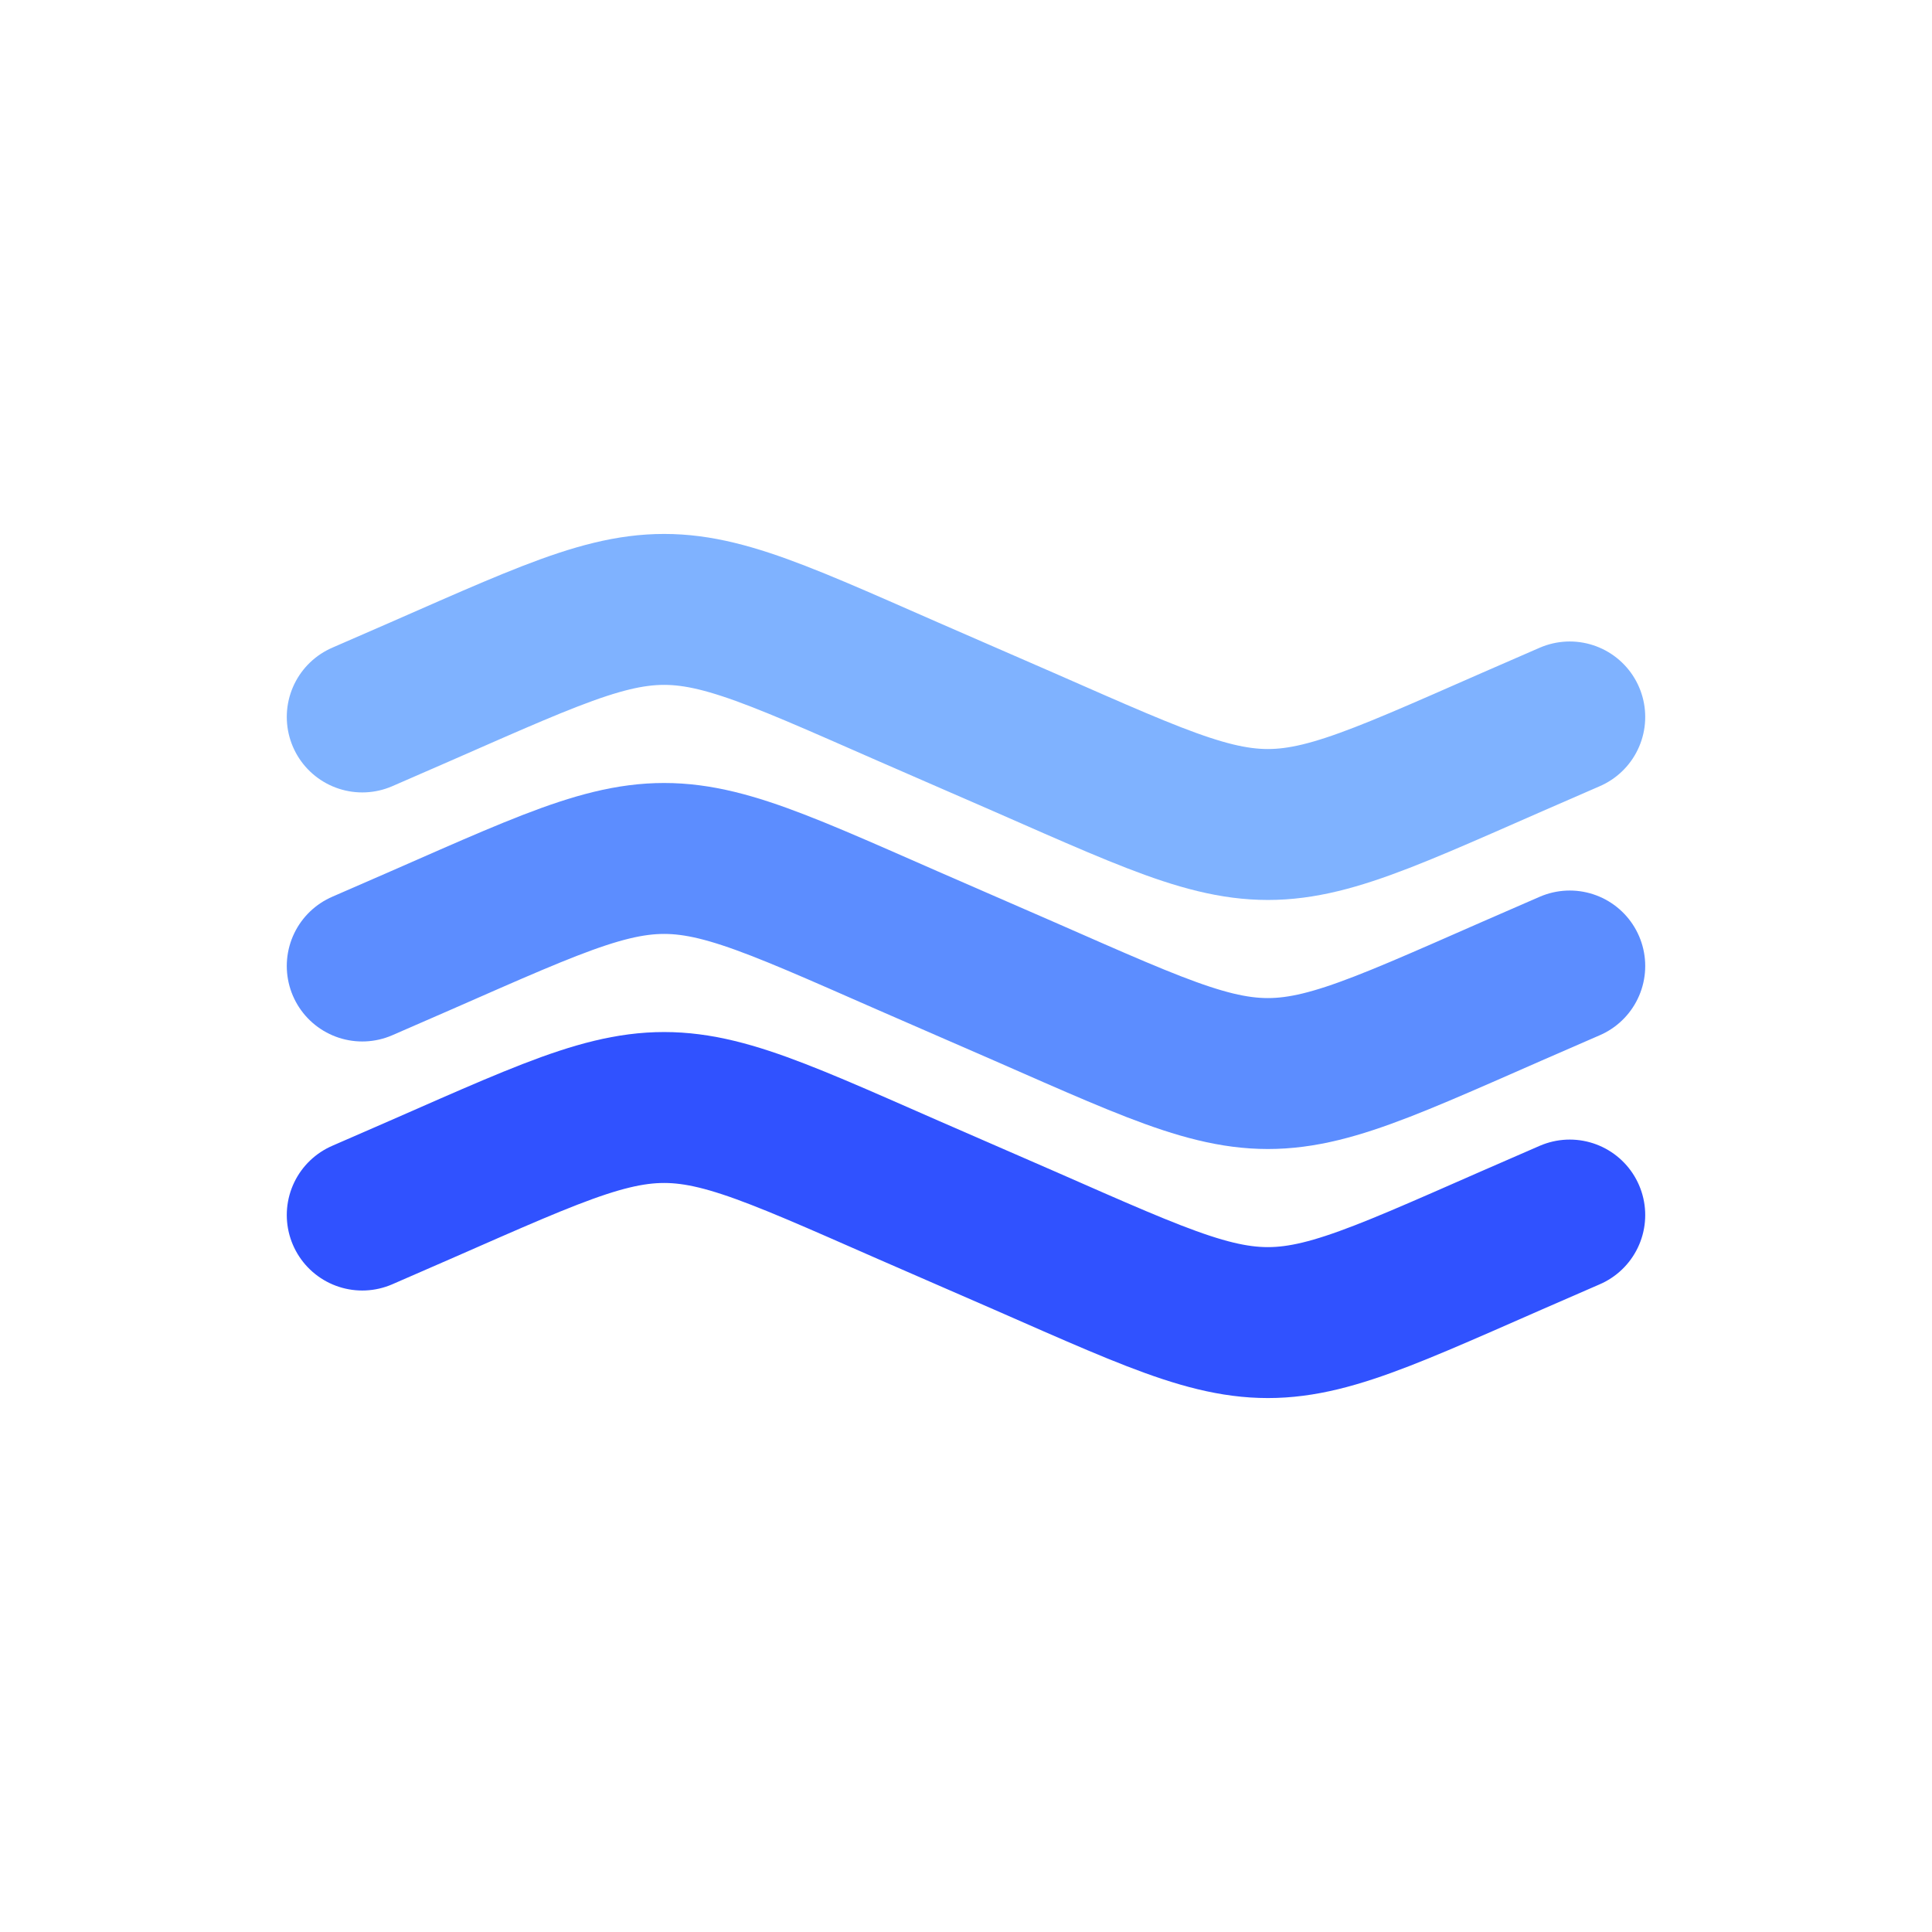
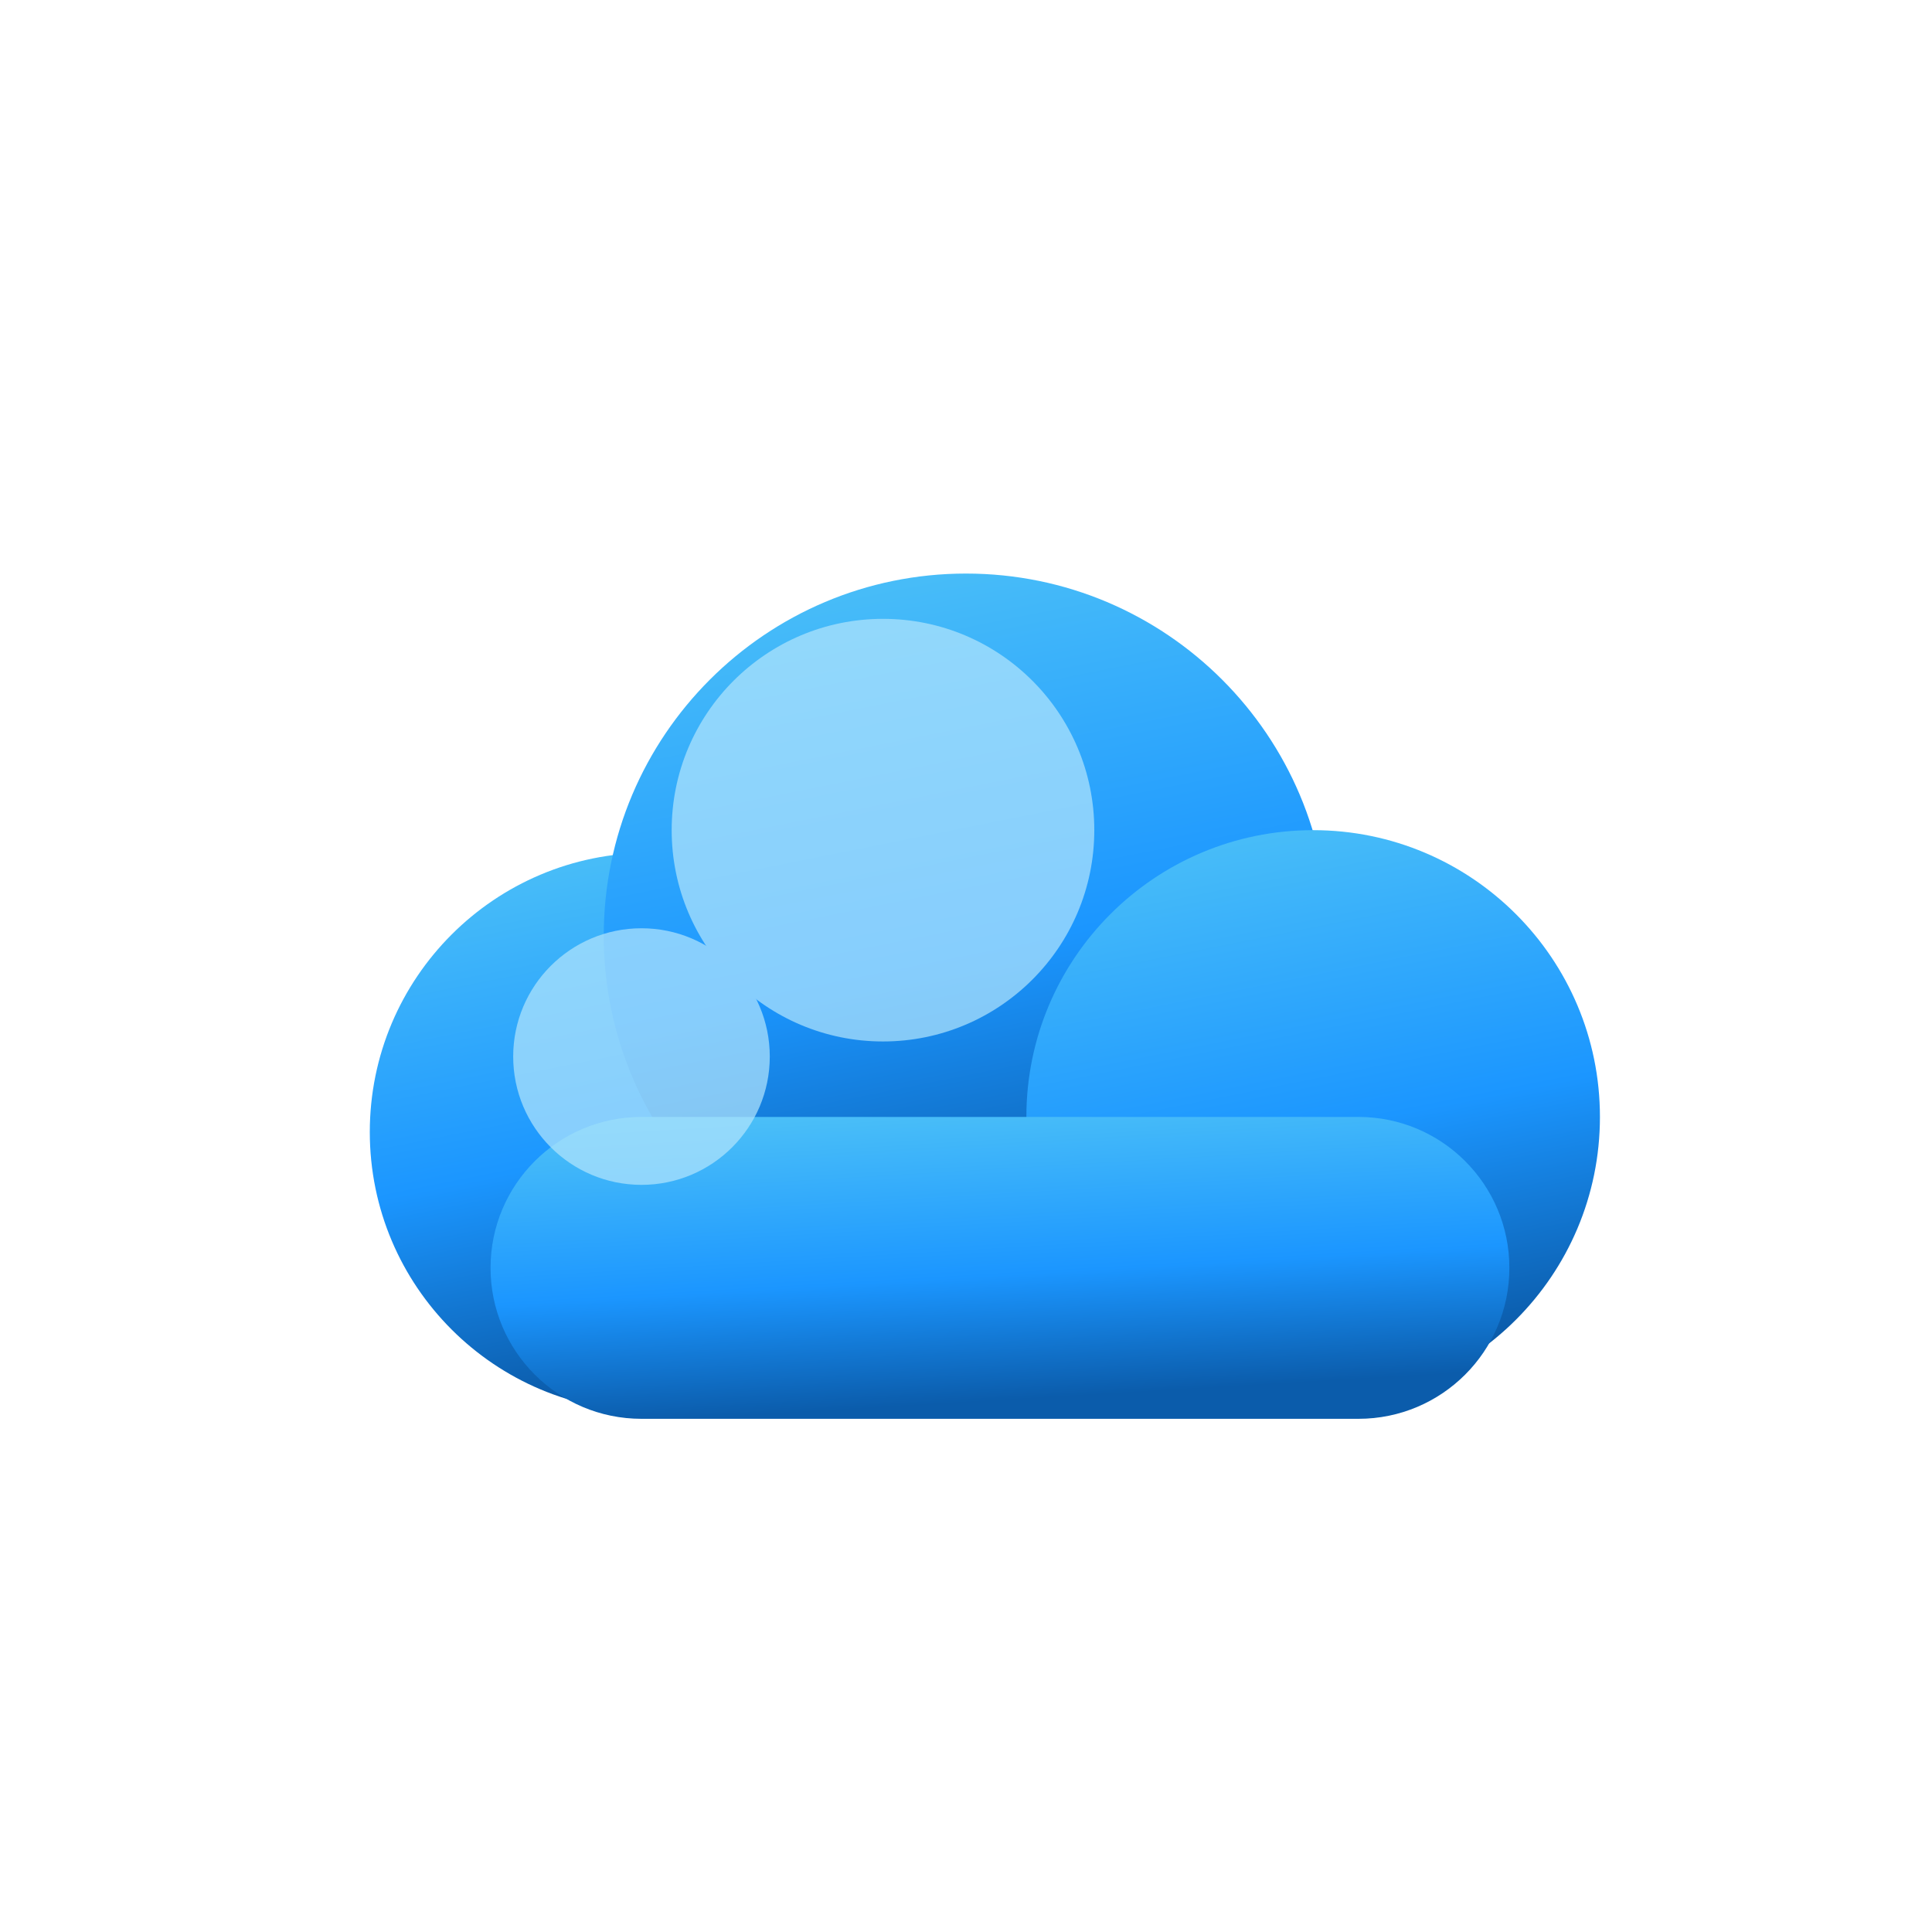
<svg xmlns="http://www.w3.org/2000/svg" width="512" height="512" viewBox="0 0 512 512">
-   <path d="M 96 190 C 184 152 168 152 256 190 C 344 228 328 228 416 190" stroke="#7FB2FF" stroke-width="40" fill="none" stroke-linecap="round" />
-   <path d="M 96 256 C 184 218 168 218 256 256 C 344 294 328 294 416 256" stroke="#5C8DFF" stroke-width="40" fill="none" stroke-linecap="round" />
-   <path d="M 96 322 C 184 284 168 284 256 322 C 344 360 328 360 416 322" stroke="#3052FF" stroke-width="40" fill="none" stroke-linecap="round" />
+   <defs>
+     <linearGradient id="az" x1="0" y1="0" x2="0.2" y2="1">
+       <stop offset="0" stop-color="#4FC3F7" />
+       <stop offset="0.6" stop-color="#1B96FF" />
+       <stop offset="1" stop-color="#0B5CAB" />
+     </linearGradient>
+   </defs>
+   <g fill="url(#az)">
+     <circle cx="172" cy="300" r="74" />
+     <circle cx="256" cy="248" r="96" />
+     <circle cx="348" cy="296" r="76" />
+     <rect x="130" y="296" width="270" height="80" rx="40" />
+   </g>
+   <g fill="#B3E5FC" opacity="0.7">
+     <circle cx="234" cy="220" r="56" />
+     <circle cx="170" cy="280" r="34" />
+   </g>
</svg>
